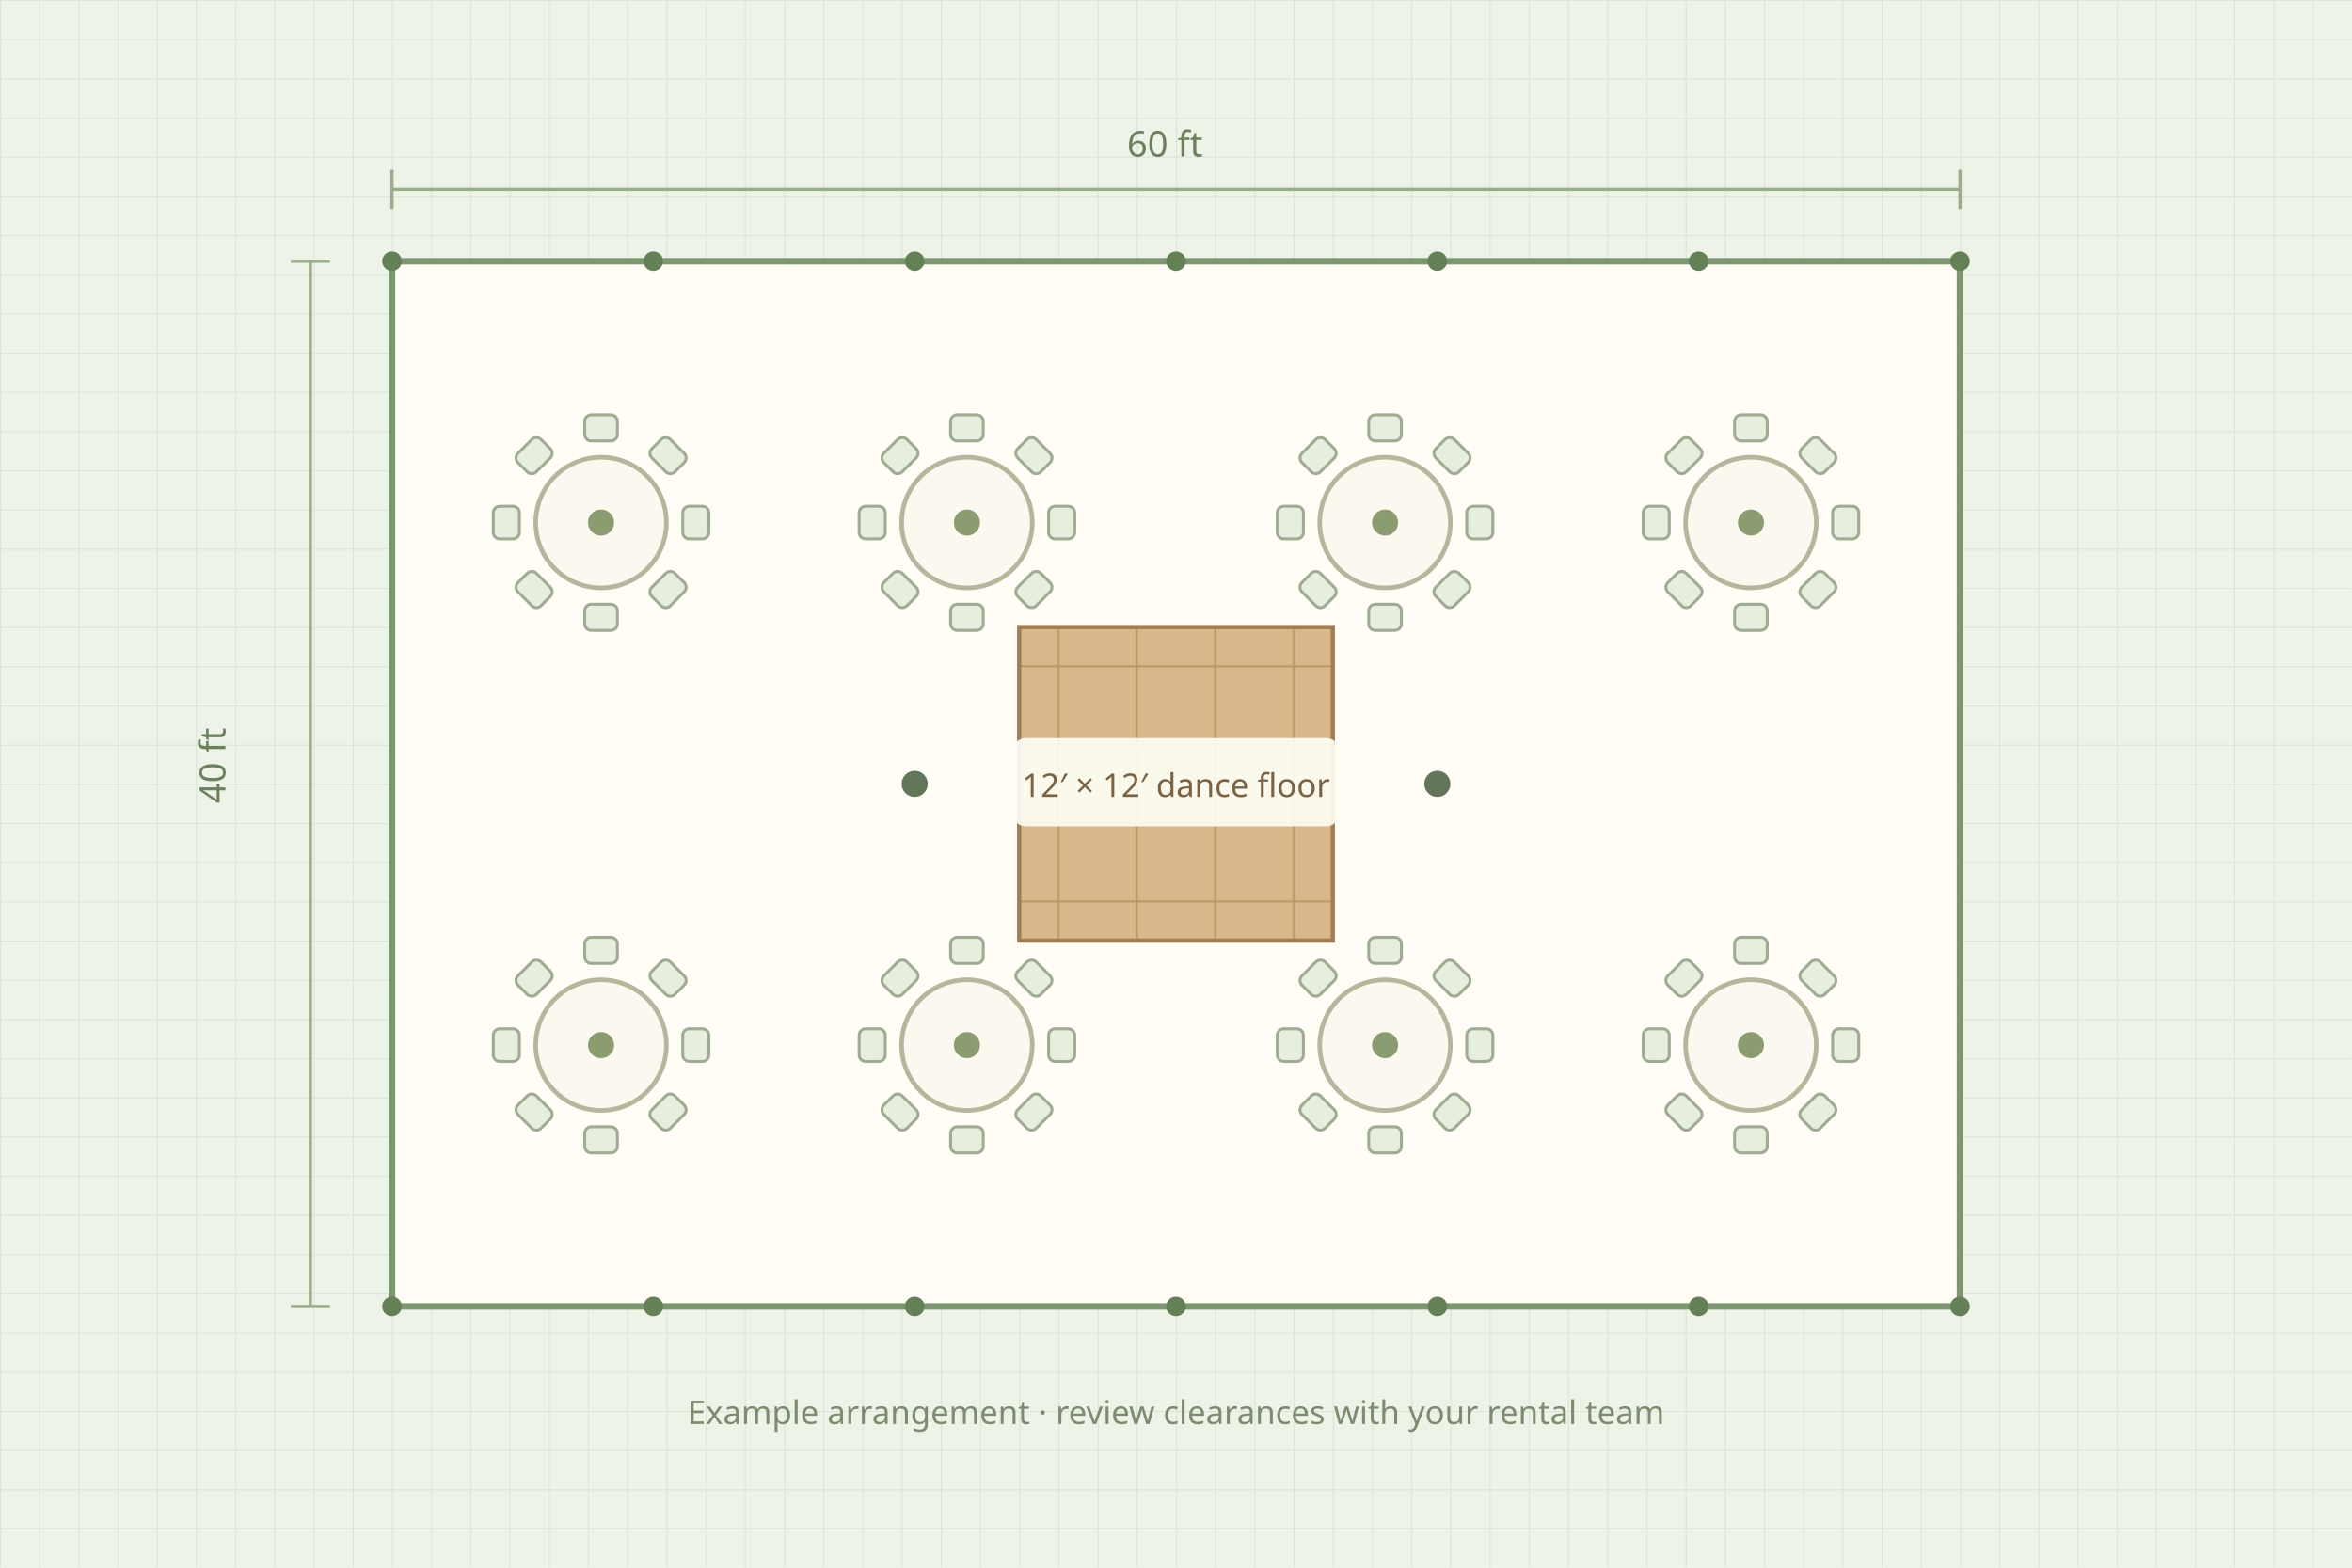
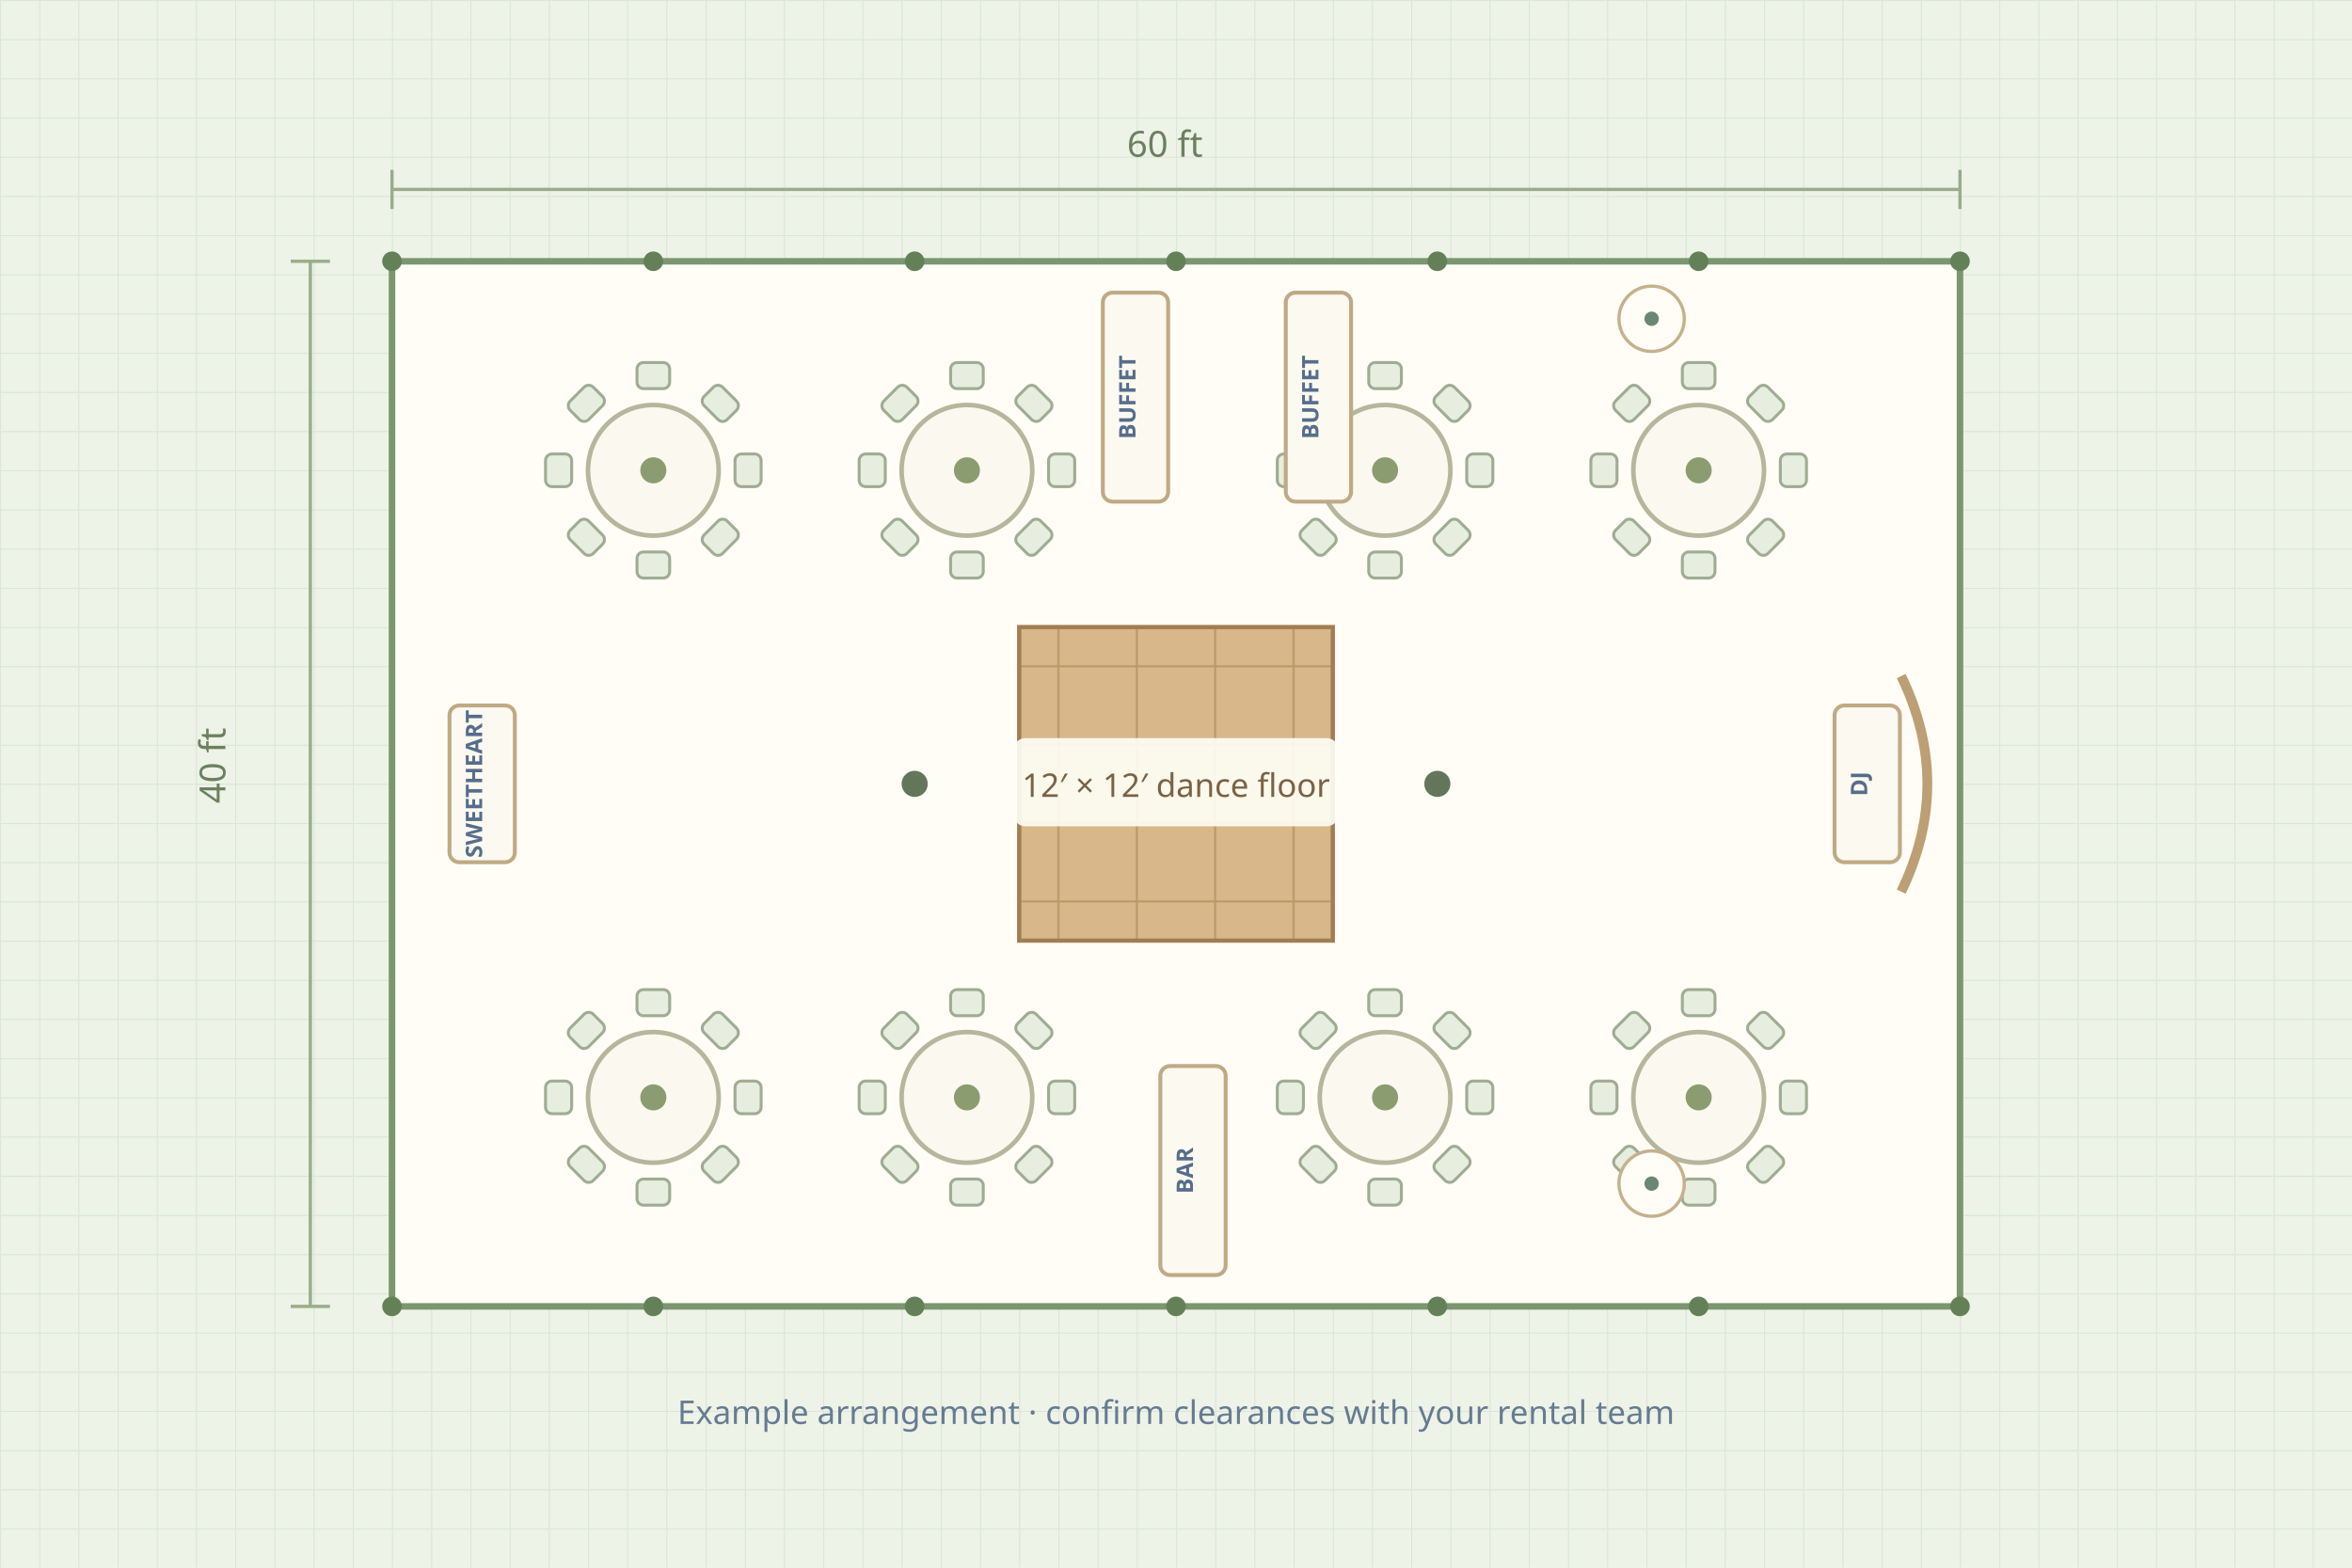
<svg xmlns="http://www.w3.org/2000/svg" viewBox="0 0 720 480">
  <defs>
    <pattern id="grid" width="12" height="12" patternUnits="userSpaceOnUse">
      <path d="M12 0H0V12" fill="none" stroke="#dce5d7" stroke-width=".6" />
    </pattern>
    <pattern id="wood" width="24" height="24" patternUnits="userSpaceOnUse">
      <rect width="24" height="24" fill="#d8b78b" />
      <path d="M0 12H24M12 0V24" stroke="#ba9767" stroke-width=".6" />
    </pattern>
  </defs>
  <rect width="720" height="480" fill="#edf3e7" />
  <rect width="720" height="480" fill="url(#grid)" />
  <path d="M120 58H600M120 52V64M600 52V64M95 80V400M89 80H101M89 400H101" fill="none" stroke="#9aac8c" />
  <g font-family="system-ui,sans-serif" font-size="11" fill="#6c8060">
    <text x="345" y="48">60 ft</text>
    <text x="69" y="246" transform="rotate(-90 69 246)">40 ft</text>
  </g>
  <rect x="120" y="80" width="480" height="320" rx="2" fill="#fffdf6" stroke="#7c9670" stroke-width="2" />
  <circle cx="120" cy="80" r="3" fill="#638057" />
  <circle cx="120" cy="400" r="3" fill="#638057" />
  <circle cx="200" cy="80" r="3" fill="#638057" />
  <circle cx="200" cy="400" r="3" fill="#638057" />
  <circle cx="280" cy="80" r="3" fill="#638057" />
  <circle cx="280" cy="400" r="3" fill="#638057" />
  <circle cx="360" cy="80" r="3" fill="#638057" />
  <circle cx="360" cy="400" r="3" fill="#638057" />
  <circle cx="440" cy="80" r="3" fill="#638057" />
  <circle cx="440" cy="400" r="3" fill="#638057" />
  <circle cx="520" cy="80" r="3" fill="#638057" />
  <circle cx="520" cy="400" r="3" fill="#638057" />
  <circle cx="600" cy="80" r="3" fill="#638057" />
  <circle cx="600" cy="400" r="3" fill="#638057" />
-   <rect x="208.0" y="156.0" width="10" height="8" rx="2" fill="#e7eddf" stroke="#9fac93" stroke-width=".9" transform="rotate(90 213.0 160.0)" />
-   <rect x="199.5" y="176.5" width="10" height="8" rx="2" fill="#e7eddf" stroke="#9fac93" stroke-width=".9" transform="rotate(135 204.5 180.5)" />
-   <rect x="179.0" y="185.0" width="10" height="8" rx="2" fill="#e7eddf" stroke="#9fac93" stroke-width=".9" transform="rotate(180 184.0 189.0)" />
-   <rect x="158.5" y="176.5" width="10" height="8" rx="2" fill="#e7eddf" stroke="#9fac93" stroke-width=".9" transform="rotate(225 163.5 180.5)" />
-   <rect x="150.0" y="156.0" width="10" height="8" rx="2" fill="#e7eddf" stroke="#9fac93" stroke-width=".9" transform="rotate(270 155.0 160.0)" />
-   <rect x="158.5" y="135.5" width="10" height="8" rx="2" fill="#e7eddf" stroke="#9fac93" stroke-width=".9" transform="rotate(315 163.5 139.5)" />
-   <rect x="179.0" y="127.0" width="10" height="8" rx="2" fill="#e7eddf" stroke="#9fac93" stroke-width=".9" transform="rotate(360 184.0 131.0)" />
-   <rect x="199.5" y="135.5" width="10" height="8" rx="2" fill="#e7eddf" stroke="#9fac93" stroke-width=".9" transform="rotate(405 204.5 139.5)" />
-   <ellipse cx="184.0" cy="160.0" rx="20" ry="20" fill="#faf8ef" stroke="#b5b69c" stroke-width="1.4" />
-   <circle cx="184.0" cy="160.0" r="4" fill="#8b9d70" />
-   <rect x="208.0" y="316.0" width="10" height="8" rx="2" fill="#e7eddf" stroke="#9fac93" stroke-width=".9" transform="rotate(90 213.0 320.0)" />
-   <rect x="199.5" y="336.5" width="10" height="8" rx="2" fill="#e7eddf" stroke="#9fac93" stroke-width=".9" transform="rotate(135 204.5 340.5)" />
-   <rect x="179.0" y="345.0" width="10" height="8" rx="2" fill="#e7eddf" stroke="#9fac93" stroke-width=".9" transform="rotate(180 184.0 349.0)" />
-   <rect x="158.5" y="336.5" width="10" height="8" rx="2" fill="#e7eddf" stroke="#9fac93" stroke-width=".9" transform="rotate(225 163.5 340.5)" />
-   <rect x="150.0" y="316.0" width="10" height="8" rx="2" fill="#e7eddf" stroke="#9fac93" stroke-width=".9" transform="rotate(270 155.0 320.0)" />
-   <rect x="158.5" y="295.5" width="10" height="8" rx="2" fill="#e7eddf" stroke="#9fac93" stroke-width=".9" transform="rotate(315 163.5 299.5)" />
-   <rect x="179.0" y="287.0" width="10" height="8" rx="2" fill="#e7eddf" stroke="#9fac93" stroke-width=".9" transform="rotate(360 184.0 291.0)" />
-   <rect x="199.5" y="295.5" width="10" height="8" rx="2" fill="#e7eddf" stroke="#9fac93" stroke-width=".9" transform="rotate(405 204.5 299.5)" />
-   <ellipse cx="184.0" cy="320.0" rx="20" ry="20" fill="#faf8ef" stroke="#b5b69c" stroke-width="1.4" />
-   <circle cx="184.0" cy="320.0" r="4" fill="#8b9d70" />
-   <rect x="320.0" y="156.0" width="10" height="8" rx="2" fill="#e7eddf" stroke="#9fac93" stroke-width=".9" transform="rotate(90 325.0 160.0)" />
-   <rect x="311.5" y="176.5" width="10" height="8" rx="2" fill="#e7eddf" stroke="#9fac93" stroke-width=".9" transform="rotate(135 316.5 180.5)" />
-   <rect x="291.0" y="185.0" width="10" height="8" rx="2" fill="#e7eddf" stroke="#9fac93" stroke-width=".9" transform="rotate(180 296.0 189.0)" />
-   <rect x="270.5" y="176.5" width="10" height="8" rx="2" fill="#e7eddf" stroke="#9fac93" stroke-width=".9" transform="rotate(225 275.5 180.5)" />
-   <rect x="262.0" y="156.0" width="10" height="8" rx="2" fill="#e7eddf" stroke="#9fac93" stroke-width=".9" transform="rotate(270 267.0 160.0)" />
-   <rect x="270.5" y="135.5" width="10" height="8" rx="2" fill="#e7eddf" stroke="#9fac93" stroke-width=".9" transform="rotate(315 275.5 139.5)" />
-   <rect x="291.0" y="127.0" width="10" height="8" rx="2" fill="#e7eddf" stroke="#9fac93" stroke-width=".9" transform="rotate(360 296.0 131.0)" />
-   <rect x="311.5" y="135.5" width="10" height="8" rx="2" fill="#e7eddf" stroke="#9fac93" stroke-width=".9" transform="rotate(405 316.5 139.5)" />
-   <ellipse cx="296.0" cy="160.0" rx="20" ry="20" fill="#faf8ef" stroke="#b5b69c" stroke-width="1.4" />
-   <circle cx="296.0" cy="160.0" r="4" fill="#8b9d70" />
-   <rect x="320.0" y="316.0" width="10" height="8" rx="2" fill="#e7eddf" stroke="#9fac93" stroke-width=".9" transform="rotate(90 325.0 320.0)" />
-   <rect x="311.5" y="336.5" width="10" height="8" rx="2" fill="#e7eddf" stroke="#9fac93" stroke-width=".9" transform="rotate(135 316.5 340.5)" />
-   <rect x="291.0" y="345.0" width="10" height="8" rx="2" fill="#e7eddf" stroke="#9fac93" stroke-width=".9" transform="rotate(180 296.0 349.0)" />
-   <rect x="270.5" y="336.5" width="10" height="8" rx="2" fill="#e7eddf" stroke="#9fac93" stroke-width=".9" transform="rotate(225 275.5 340.5)" />
-   <rect x="262.0" y="316.0" width="10" height="8" rx="2" fill="#e7eddf" stroke="#9fac93" stroke-width=".9" transform="rotate(270 267.0 320.0)" />
-   <rect x="270.5" y="295.5" width="10" height="8" rx="2" fill="#e7eddf" stroke="#9fac93" stroke-width=".9" transform="rotate(315 275.5 299.5)" />
-   <rect x="291.0" y="287.0" width="10" height="8" rx="2" fill="#e7eddf" stroke="#9fac93" stroke-width=".9" transform="rotate(360 296.0 291.0)" />
-   <rect x="311.5" y="295.5" width="10" height="8" rx="2" fill="#e7eddf" stroke="#9fac93" stroke-width=".9" transform="rotate(405 316.5 299.5)" />
-   <ellipse cx="296.0" cy="320.0" rx="20" ry="20" fill="#faf8ef" stroke="#b5b69c" stroke-width="1.4" />
-   <circle cx="296.0" cy="320.0" r="4" fill="#8b9d70" />
-   <rect x="448.0" y="156.0" width="10" height="8" rx="2" fill="#e7eddf" stroke="#9fac93" stroke-width=".9" transform="rotate(90 453.0 160.0)" />
-   <rect x="439.5" y="176.5" width="10" height="8" rx="2" fill="#e7eddf" stroke="#9fac93" stroke-width=".9" transform="rotate(135 444.5 180.5)" />
-   <rect x="419.0" y="185.0" width="10" height="8" rx="2" fill="#e7eddf" stroke="#9fac93" stroke-width=".9" transform="rotate(180 424.0 189.0)" />
-   <rect x="398.5" y="176.5" width="10" height="8" rx="2" fill="#e7eddf" stroke="#9fac93" stroke-width=".9" transform="rotate(225 403.5 180.5)" />
-   <rect x="390.0" y="156.0" width="10" height="8" rx="2" fill="#e7eddf" stroke="#9fac93" stroke-width=".9" transform="rotate(270 395.0 160.0)" />
-   <rect x="398.5" y="135.5" width="10" height="8" rx="2" fill="#e7eddf" stroke="#9fac93" stroke-width=".9" transform="rotate(315 403.5 139.5)" />
-   <rect x="419.0" y="127.0" width="10" height="8" rx="2" fill="#e7eddf" stroke="#9fac93" stroke-width=".9" transform="rotate(360 424.0 131.0)" />
-   <rect x="439.5" y="135.5" width="10" height="8" rx="2" fill="#e7eddf" stroke="#9fac93" stroke-width=".9" transform="rotate(405 444.5 139.5)" />
-   <ellipse cx="424.0" cy="160.0" rx="20" ry="20" fill="#faf8ef" stroke="#b5b69c" stroke-width="1.4" />
-   <circle cx="424.0" cy="160.0" r="4" fill="#8b9d70" />
-   <rect x="448.0" y="316.0" width="10" height="8" rx="2" fill="#e7eddf" stroke="#9fac93" stroke-width=".9" transform="rotate(90 453.0 320.0)" />
-   <rect x="439.5" y="336.5" width="10" height="8" rx="2" fill="#e7eddf" stroke="#9fac93" stroke-width=".9" transform="rotate(135 444.5 340.5)" />
-   <rect x="419.0" y="345.0" width="10" height="8" rx="2" fill="#e7eddf" stroke="#9fac93" stroke-width=".9" transform="rotate(180 424.0 349.0)" />
-   <rect x="398.5" y="336.5" width="10" height="8" rx="2" fill="#e7eddf" stroke="#9fac93" stroke-width=".9" transform="rotate(225 403.5 340.5)" />
-   <rect x="390.0" y="316.0" width="10" height="8" rx="2" fill="#e7eddf" stroke="#9fac93" stroke-width=".9" transform="rotate(270 395.0 320.0)" />
-   <rect x="398.5" y="295.5" width="10" height="8" rx="2" fill="#e7eddf" stroke="#9fac93" stroke-width=".9" transform="rotate(315 403.5 299.5)" />
-   <rect x="419.0" y="287.0" width="10" height="8" rx="2" fill="#e7eddf" stroke="#9fac93" stroke-width=".9" transform="rotate(360 424.0 291.0)" />
-   <rect x="439.5" y="295.5" width="10" height="8" rx="2" fill="#e7eddf" stroke="#9fac93" stroke-width=".9" transform="rotate(405 444.5 299.5)" />
-   <ellipse cx="424.0" cy="320.0" rx="20" ry="20" fill="#faf8ef" stroke="#b5b69c" stroke-width="1.4" />
-   <circle cx="424.0" cy="320.0" r="4" fill="#8b9d70" />
-   <rect x="560.0" y="156.0" width="10" height="8" rx="2" fill="#e7eddf" stroke="#9fac93" stroke-width=".9" transform="rotate(90 565.0 160.0)" />
-   <rect x="551.5" y="176.5" width="10" height="8" rx="2" fill="#e7eddf" stroke="#9fac93" stroke-width=".9" transform="rotate(135 556.5 180.5)" />
-   <rect x="531.0" y="185.0" width="10" height="8" rx="2" fill="#e7eddf" stroke="#9fac93" stroke-width=".9" transform="rotate(180 536.0 189.0)" />
-   <rect x="510.5" y="176.5" width="10" height="8" rx="2" fill="#e7eddf" stroke="#9fac93" stroke-width=".9" transform="rotate(225 515.5 180.5)" />
-   <rect x="502.0" y="156.0" width="10" height="8" rx="2" fill="#e7eddf" stroke="#9fac93" stroke-width=".9" transform="rotate(270 507.0 160.0)" />
-   <rect x="510.5" y="135.5" width="10" height="8" rx="2" fill="#e7eddf" stroke="#9fac93" stroke-width=".9" transform="rotate(315 515.5 139.5)" />
-   <rect x="531.0" y="127.0" width="10" height="8" rx="2" fill="#e7eddf" stroke="#9fac93" stroke-width=".9" transform="rotate(360 536.0 131.0)" />
-   <rect x="551.5" y="135.5" width="10" height="8" rx="2" fill="#e7eddf" stroke="#9fac93" stroke-width=".9" transform="rotate(405 556.5 139.5)" />
-   <ellipse cx="536.0" cy="160.0" rx="20" ry="20" fill="#faf8ef" stroke="#b5b69c" stroke-width="1.4" />
-   <circle cx="536.0" cy="160.0" r="4" fill="#8b9d70" />
-   <rect x="560.0" y="316.0" width="10" height="8" rx="2" fill="#e7eddf" stroke="#9fac93" stroke-width=".9" transform="rotate(90 565.0 320.0)" />
-   <rect x="551.5" y="336.5" width="10" height="8" rx="2" fill="#e7eddf" stroke="#9fac93" stroke-width=".9" transform="rotate(135 556.5 340.5)" />
-   <rect x="531.0" y="345.0" width="10" height="8" rx="2" fill="#e7eddf" stroke="#9fac93" stroke-width=".9" transform="rotate(180 536.0 349.0)" />
-   <rect x="510.5" y="336.5" width="10" height="8" rx="2" fill="#e7eddf" stroke="#9fac93" stroke-width=".9" transform="rotate(225 515.5 340.5)" />
-   <rect x="502.0" y="316.0" width="10" height="8" rx="2" fill="#e7eddf" stroke="#9fac93" stroke-width=".9" transform="rotate(270 507.0 320.0)" />
-   <rect x="510.5" y="295.5" width="10" height="8" rx="2" fill="#e7eddf" stroke="#9fac93" stroke-width=".9" transform="rotate(315 515.5 299.5)" />
-   <rect x="531.0" y="287.0" width="10" height="8" rx="2" fill="#e7eddf" stroke="#9fac93" stroke-width=".9" transform="rotate(360 536.0 291.0)" />
-   <rect x="551.5" y="295.5" width="10" height="8" rx="2" fill="#e7eddf" stroke="#9fac93" stroke-width=".9" transform="rotate(405 556.5 299.5)" />
-   <ellipse cx="536.0" cy="320.0" rx="20" ry="20" fill="#faf8ef" stroke="#b5b69c" stroke-width="1.4" />
-   <circle cx="536.0" cy="320.0" r="4" fill="#8b9d70" />
+   <rect x="224.0" y="140.0" width="10" height="8" rx="2" fill="#e7eddf" stroke="#9fac93" stroke-width=".9" transform="rotate(90 229.0 144.0)" />
+   <rect x="215.5" y="160.5" width="10" height="8" rx="2" fill="#e7eddf" stroke="#9fac93" stroke-width=".9" transform="rotate(135 220.5 164.5)" />
+   <rect x="195.0" y="169.0" width="10" height="8" rx="2" fill="#e7eddf" stroke="#9fac93" stroke-width=".9" transform="rotate(180 200.0 173.0)" />
+   <rect x="174.5" y="160.5" width="10" height="8" rx="2" fill="#e7eddf" stroke="#9fac93" stroke-width=".9" transform="rotate(225 179.5 164.5)" />
+   <rect x="166.0" y="140.0" width="10" height="8" rx="2" fill="#e7eddf" stroke="#9fac93" stroke-width=".9" transform="rotate(270 171.0 144.0)" />
+   <rect x="174.5" y="119.5" width="10" height="8" rx="2" fill="#e7eddf" stroke="#9fac93" stroke-width=".9" transform="rotate(315 179.5 123.5)" />
+   <rect x="195.0" y="111.0" width="10" height="8" rx="2" fill="#e7eddf" stroke="#9fac93" stroke-width=".9" transform="rotate(360 200.0 115.0)" />
+   <rect x="215.5" y="119.5" width="10" height="8" rx="2" fill="#e7eddf" stroke="#9fac93" stroke-width=".9" transform="rotate(405 220.5 123.5)" />
+   <ellipse cx="200.0" cy="144.0" rx="20" ry="20" fill="#faf8ef" stroke="#b5b69c" stroke-width="1.4" />
+   <circle cx="200.0" cy="144.0" r="4" fill="#8b9d70" />
+   <rect x="224.0" y="332.0" width="10" height="8" rx="2" fill="#e7eddf" stroke="#9fac93" stroke-width=".9" transform="rotate(90 229.0 336.0)" />
+   <rect x="215.5" y="352.5" width="10" height="8" rx="2" fill="#e7eddf" stroke="#9fac93" stroke-width=".9" transform="rotate(135 220.5 356.5)" />
+   <rect x="195.0" y="361.0" width="10" height="8" rx="2" fill="#e7eddf" stroke="#9fac93" stroke-width=".9" transform="rotate(180 200.0 365.0)" />
+   <rect x="174.5" y="352.5" width="10" height="8" rx="2" fill="#e7eddf" stroke="#9fac93" stroke-width=".9" transform="rotate(225 179.5 356.5)" />
+   <rect x="166.0" y="332.0" width="10" height="8" rx="2" fill="#e7eddf" stroke="#9fac93" stroke-width=".9" transform="rotate(270 171.0 336.0)" />
+   <rect x="174.5" y="311.5" width="10" height="8" rx="2" fill="#e7eddf" stroke="#9fac93" stroke-width=".9" transform="rotate(315 179.5 315.5)" />
+   <rect x="195.0" y="303.0" width="10" height="8" rx="2" fill="#e7eddf" stroke="#9fac93" stroke-width=".9" transform="rotate(360 200.0 307.0)" />
+   <rect x="215.5" y="311.5" width="10" height="8" rx="2" fill="#e7eddf" stroke="#9fac93" stroke-width=".9" transform="rotate(405 220.5 315.5)" />
+   <ellipse cx="200.0" cy="336.0" rx="20" ry="20" fill="#faf8ef" stroke="#b5b69c" stroke-width="1.4" />
+   <circle cx="200.0" cy="336.0" r="4" fill="#8b9d70" />
+   <rect x="320.0" y="140.0" width="10" height="8" rx="2" fill="#e7eddf" stroke="#9fac93" stroke-width=".9" transform="rotate(90 325.0 144.0)" />
+   <rect x="311.5" y="160.5" width="10" height="8" rx="2" fill="#e7eddf" stroke="#9fac93" stroke-width=".9" transform="rotate(135 316.5 164.5)" />
+   <rect x="291.0" y="169.0" width="10" height="8" rx="2" fill="#e7eddf" stroke="#9fac93" stroke-width=".9" transform="rotate(180 296.0 173.0)" />
+   <rect x="270.5" y="160.5" width="10" height="8" rx="2" fill="#e7eddf" stroke="#9fac93" stroke-width=".9" transform="rotate(225 275.5 164.5)" />
+   <rect x="262.0" y="140.0" width="10" height="8" rx="2" fill="#e7eddf" stroke="#9fac93" stroke-width=".9" transform="rotate(270 267.0 144.0)" />
+   <rect x="270.5" y="119.5" width="10" height="8" rx="2" fill="#e7eddf" stroke="#9fac93" stroke-width=".9" transform="rotate(315 275.5 123.5)" />
+   <rect x="291.0" y="111.0" width="10" height="8" rx="2" fill="#e7eddf" stroke="#9fac93" stroke-width=".9" transform="rotate(360 296.0 115.0)" />
+   <rect x="311.5" y="119.5" width="10" height="8" rx="2" fill="#e7eddf" stroke="#9fac93" stroke-width=".9" transform="rotate(405 316.5 123.5)" />
+   <ellipse cx="296.0" cy="144.0" rx="20" ry="20" fill="#faf8ef" stroke="#b5b69c" stroke-width="1.4" />
+   <circle cx="296.0" cy="144.0" r="4" fill="#8b9d70" />
+   <rect x="320.0" y="332.0" width="10" height="8" rx="2" fill="#e7eddf" stroke="#9fac93" stroke-width=".9" transform="rotate(90 325.0 336.0)" />
+   <rect x="311.5" y="352.5" width="10" height="8" rx="2" fill="#e7eddf" stroke="#9fac93" stroke-width=".9" transform="rotate(135 316.5 356.5)" />
+   <rect x="291.0" y="361.0" width="10" height="8" rx="2" fill="#e7eddf" stroke="#9fac93" stroke-width=".9" transform="rotate(180 296.0 365.0)" />
+   <rect x="270.5" y="352.5" width="10" height="8" rx="2" fill="#e7eddf" stroke="#9fac93" stroke-width=".9" transform="rotate(225 275.5 356.5)" />
+   <rect x="262.0" y="332.0" width="10" height="8" rx="2" fill="#e7eddf" stroke="#9fac93" stroke-width=".9" transform="rotate(270 267.0 336.0)" />
+   <rect x="270.5" y="311.5" width="10" height="8" rx="2" fill="#e7eddf" stroke="#9fac93" stroke-width=".9" transform="rotate(315 275.5 315.5)" />
+   <rect x="291.0" y="303.0" width="10" height="8" rx="2" fill="#e7eddf" stroke="#9fac93" stroke-width=".9" transform="rotate(360 296.0 307.0)" />
+   <rect x="311.5" y="311.5" width="10" height="8" rx="2" fill="#e7eddf" stroke="#9fac93" stroke-width=".9" transform="rotate(405 316.5 315.5)" />
+   <ellipse cx="296.0" cy="336.0" rx="20" ry="20" fill="#faf8ef" stroke="#b5b69c" stroke-width="1.4" />
+   <circle cx="296.0" cy="336.0" r="4" fill="#8b9d70" />
+   <rect x="448.0" y="140.0" width="10" height="8" rx="2" fill="#e7eddf" stroke="#9fac93" stroke-width=".9" transform="rotate(90 453.0 144.0)" />
+   <rect x="439.5" y="160.5" width="10" height="8" rx="2" fill="#e7eddf" stroke="#9fac93" stroke-width=".9" transform="rotate(135 444.5 164.5)" />
+   <rect x="419.0" y="169.0" width="10" height="8" rx="2" fill="#e7eddf" stroke="#9fac93" stroke-width=".9" transform="rotate(180 424.0 173.0)" />
+   <rect x="398.5" y="160.5" width="10" height="8" rx="2" fill="#e7eddf" stroke="#9fac93" stroke-width=".9" transform="rotate(225 403.5 164.5)" />
+   <rect x="390.0" y="140.0" width="10" height="8" rx="2" fill="#e7eddf" stroke="#9fac93" stroke-width=".9" transform="rotate(270 395.0 144.0)" />
+   <rect x="398.5" y="119.5" width="10" height="8" rx="2" fill="#e7eddf" stroke="#9fac93" stroke-width=".9" transform="rotate(315 403.5 123.5)" />
+   <rect x="419.0" y="111.0" width="10" height="8" rx="2" fill="#e7eddf" stroke="#9fac93" stroke-width=".9" transform="rotate(360 424.0 115.0)" />
+   <rect x="439.5" y="119.5" width="10" height="8" rx="2" fill="#e7eddf" stroke="#9fac93" stroke-width=".9" transform="rotate(405 444.5 123.5)" />
+   <ellipse cx="424.0" cy="144.0" rx="20" ry="20" fill="#faf8ef" stroke="#b5b69c" stroke-width="1.4" />
+   <circle cx="424.0" cy="144.0" r="4" fill="#8b9d70" />
+   <rect x="448.0" y="332.0" width="10" height="8" rx="2" fill="#e7eddf" stroke="#9fac93" stroke-width=".9" transform="rotate(90 453.0 336.0)" />
+   <rect x="439.5" y="352.5" width="10" height="8" rx="2" fill="#e7eddf" stroke="#9fac93" stroke-width=".9" transform="rotate(135 444.5 356.5)" />
+   <rect x="419.0" y="361.0" width="10" height="8" rx="2" fill="#e7eddf" stroke="#9fac93" stroke-width=".9" transform="rotate(180 424.0 365.0)" />
+   <rect x="398.5" y="352.5" width="10" height="8" rx="2" fill="#e7eddf" stroke="#9fac93" stroke-width=".9" transform="rotate(225 403.5 356.5)" />
+   <rect x="390.0" y="332.0" width="10" height="8" rx="2" fill="#e7eddf" stroke="#9fac93" stroke-width=".9" transform="rotate(270 395.0 336.0)" />
+   <rect x="398.5" y="311.5" width="10" height="8" rx="2" fill="#e7eddf" stroke="#9fac93" stroke-width=".9" transform="rotate(315 403.5 315.5)" />
+   <rect x="419.0" y="303.0" width="10" height="8" rx="2" fill="#e7eddf" stroke="#9fac93" stroke-width=".9" transform="rotate(360 424.0 307.0)" />
+   <rect x="439.5" y="311.5" width="10" height="8" rx="2" fill="#e7eddf" stroke="#9fac93" stroke-width=".9" transform="rotate(405 444.5 315.5)" />
+   <ellipse cx="424.0" cy="336.0" rx="20" ry="20" fill="#faf8ef" stroke="#b5b69c" stroke-width="1.4" />
+   <circle cx="424.0" cy="336.0" r="4" fill="#8b9d70" />
+   <rect x="544.0" y="140.0" width="10" height="8" rx="2" fill="#e7eddf" stroke="#9fac93" stroke-width=".9" transform="rotate(90 549.0 144.0)" />
+   <rect x="535.5" y="160.5" width="10" height="8" rx="2" fill="#e7eddf" stroke="#9fac93" stroke-width=".9" transform="rotate(135 540.5 164.5)" />
+   <rect x="515.0" y="169.0" width="10" height="8" rx="2" fill="#e7eddf" stroke="#9fac93" stroke-width=".9" transform="rotate(180 520.0 173.0)" />
+   <rect x="494.5" y="160.5" width="10" height="8" rx="2" fill="#e7eddf" stroke="#9fac93" stroke-width=".9" transform="rotate(225 499.5 164.5)" />
+   <rect x="486.0" y="140.0" width="10" height="8" rx="2" fill="#e7eddf" stroke="#9fac93" stroke-width=".9" transform="rotate(270 491.0 144.0)" />
+   <rect x="494.5" y="119.5" width="10" height="8" rx="2" fill="#e7eddf" stroke="#9fac93" stroke-width=".9" transform="rotate(315 499.5 123.5)" />
+   <rect x="515.0" y="111.0" width="10" height="8" rx="2" fill="#e7eddf" stroke="#9fac93" stroke-width=".9" transform="rotate(360 520.0 115.0)" />
+   <rect x="535.5" y="119.5" width="10" height="8" rx="2" fill="#e7eddf" stroke="#9fac93" stroke-width=".9" transform="rotate(405 540.5 123.5)" />
+   <ellipse cx="520.0" cy="144.0" rx="20" ry="20" fill="#faf8ef" stroke="#b5b69c" stroke-width="1.4" />
+   <circle cx="520.0" cy="144.0" r="4" fill="#8b9d70" />
+   <rect x="544.0" y="332.0" width="10" height="8" rx="2" fill="#e7eddf" stroke="#9fac93" stroke-width=".9" transform="rotate(90 549.0 336.0)" />
+   <rect x="535.5" y="352.5" width="10" height="8" rx="2" fill="#e7eddf" stroke="#9fac93" stroke-width=".9" transform="rotate(135 540.5 356.5)" />
+   <rect x="515.0" y="361.0" width="10" height="8" rx="2" fill="#e7eddf" stroke="#9fac93" stroke-width=".9" transform="rotate(180 520.0 365.0)" />
+   <rect x="494.5" y="352.5" width="10" height="8" rx="2" fill="#e7eddf" stroke="#9fac93" stroke-width=".9" transform="rotate(225 499.5 356.5)" />
+   <rect x="486.0" y="332.0" width="10" height="8" rx="2" fill="#e7eddf" stroke="#9fac93" stroke-width=".9" transform="rotate(270 491.0 336.0)" />
+   <rect x="494.5" y="311.5" width="10" height="8" rx="2" fill="#e7eddf" stroke="#9fac93" stroke-width=".9" transform="rotate(315 499.5 315.5)" />
+   <rect x="515.0" y="303.0" width="10" height="8" rx="2" fill="#e7eddf" stroke="#9fac93" stroke-width=".9" transform="rotate(360 520.0 307.0)" />
+   <rect x="535.5" y="311.5" width="10" height="8" rx="2" fill="#e7eddf" stroke="#9fac93" stroke-width=".9" transform="rotate(405 540.5 315.5)" />
+   <ellipse cx="520.0" cy="336.0" rx="20" ry="20" fill="#faf8ef" stroke="#b5b69c" stroke-width="1.4" />
+   <circle cx="520.0" cy="336.0" r="4" fill="#8b9d70" />
  <rect x="312" y="192" width="96" height="96" fill="url(#wood)" stroke="#a17d54" stroke-width="1.3" />
  <rect x="310" y="226" width="100" height="27" rx="4" fill="#fffdf5e8" />
  <text x="360" y="244" text-anchor="middle" font-family="system-ui,sans-serif" font-size="10" fill="#7a6244">12′ × 12′ dance floor</text>
  <circle cx="280" cy="240" r="4" fill="#63765a" />
  <circle cx="440" cy="240" r="4" fill="#63765a" />
-   <text x="360" y="436" text-anchor="middle" font-family="system-ui,sans-serif" font-size="10" fill="#7d8c71">Example arrangement · review clearances with your rental team</text>
+   <rect x="137.6" y="216.0" width="20" height="48.0" rx="3" fill="#fcf9f0" stroke="#bfaa85" stroke-width="1.2" />
+   <text x="147.6" y="240.0" transform="rotate(-90 147.6 240.0)" text-anchor="middle" font-family="system-ui,sans-serif" font-size="7" font-weight="700" fill="#566d8b">SWEETHEART</text>
+   <rect x="561.6" y="216.0" width="20" height="48.0" rx="3" fill="#fcf9f0" stroke="#bfaa85" stroke-width="1.2" />
+   <text x="571.6" y="240.0" transform="rotate(-90 571.6 240.0)" text-anchor="middle" font-family="system-ui,sans-serif" font-size="7" font-weight="700" fill="#566d8b">DJ</text>
+   <rect x="355.2" y="326.4" width="20" height="64.0" rx="3" fill="#fcf9f0" stroke="#bfaa85" stroke-width="1.2" />
+   <text x="365.2" y="358.4" transform="rotate(-90 365.2 358.4)" text-anchor="middle" font-family="system-ui,sans-serif" font-size="7" font-weight="700" fill="#566d8b">BAR</text>
+   <rect x="337.6" y="89.6" width="20" height="64.0" rx="3" fill="#fcf9f0" stroke="#bfaa85" stroke-width="1.2" />
+   <text x="347.6" y="121.6" transform="rotate(-90 347.6 121.6)" text-anchor="middle" font-family="system-ui,sans-serif" font-size="7" font-weight="700" fill="#566d8b">BUFFET</text>
+   <rect x="393.6" y="89.6" width="20" height="64.0" rx="3" fill="#fcf9f0" stroke="#bfaa85" stroke-width="1.2" />
+   <text x="403.6" y="121.6" transform="rotate(-90 403.6 121.6)" text-anchor="middle" font-family="system-ui,sans-serif" font-size="7" font-weight="700" fill="#566d8b">BUFFET</text>
+   <circle cx="505.6" cy="97.6" r="10" fill="#fffdf6" stroke="#c5b18d" stroke-width="1" />
+   <circle cx="505.6" cy="97.6" r="2.2" fill="#6a8871" />
+   <circle cx="505.6" cy="362.4" r="10" fill="#fffdf6" stroke="#c5b18d" stroke-width="1" />
+   <circle cx="505.6" cy="362.4" r="2.2" fill="#6a8871" />
+   <path d="M582 207q16 33 0 66" fill="none" stroke="#bc9f74" stroke-width="3" />
+   <text x="360" y="436" text-anchor="middle" font-family="system-ui,sans-serif" font-size="10" fill="#667b92">Example arrangement · confirm clearances with your rental team</text>
</svg>
